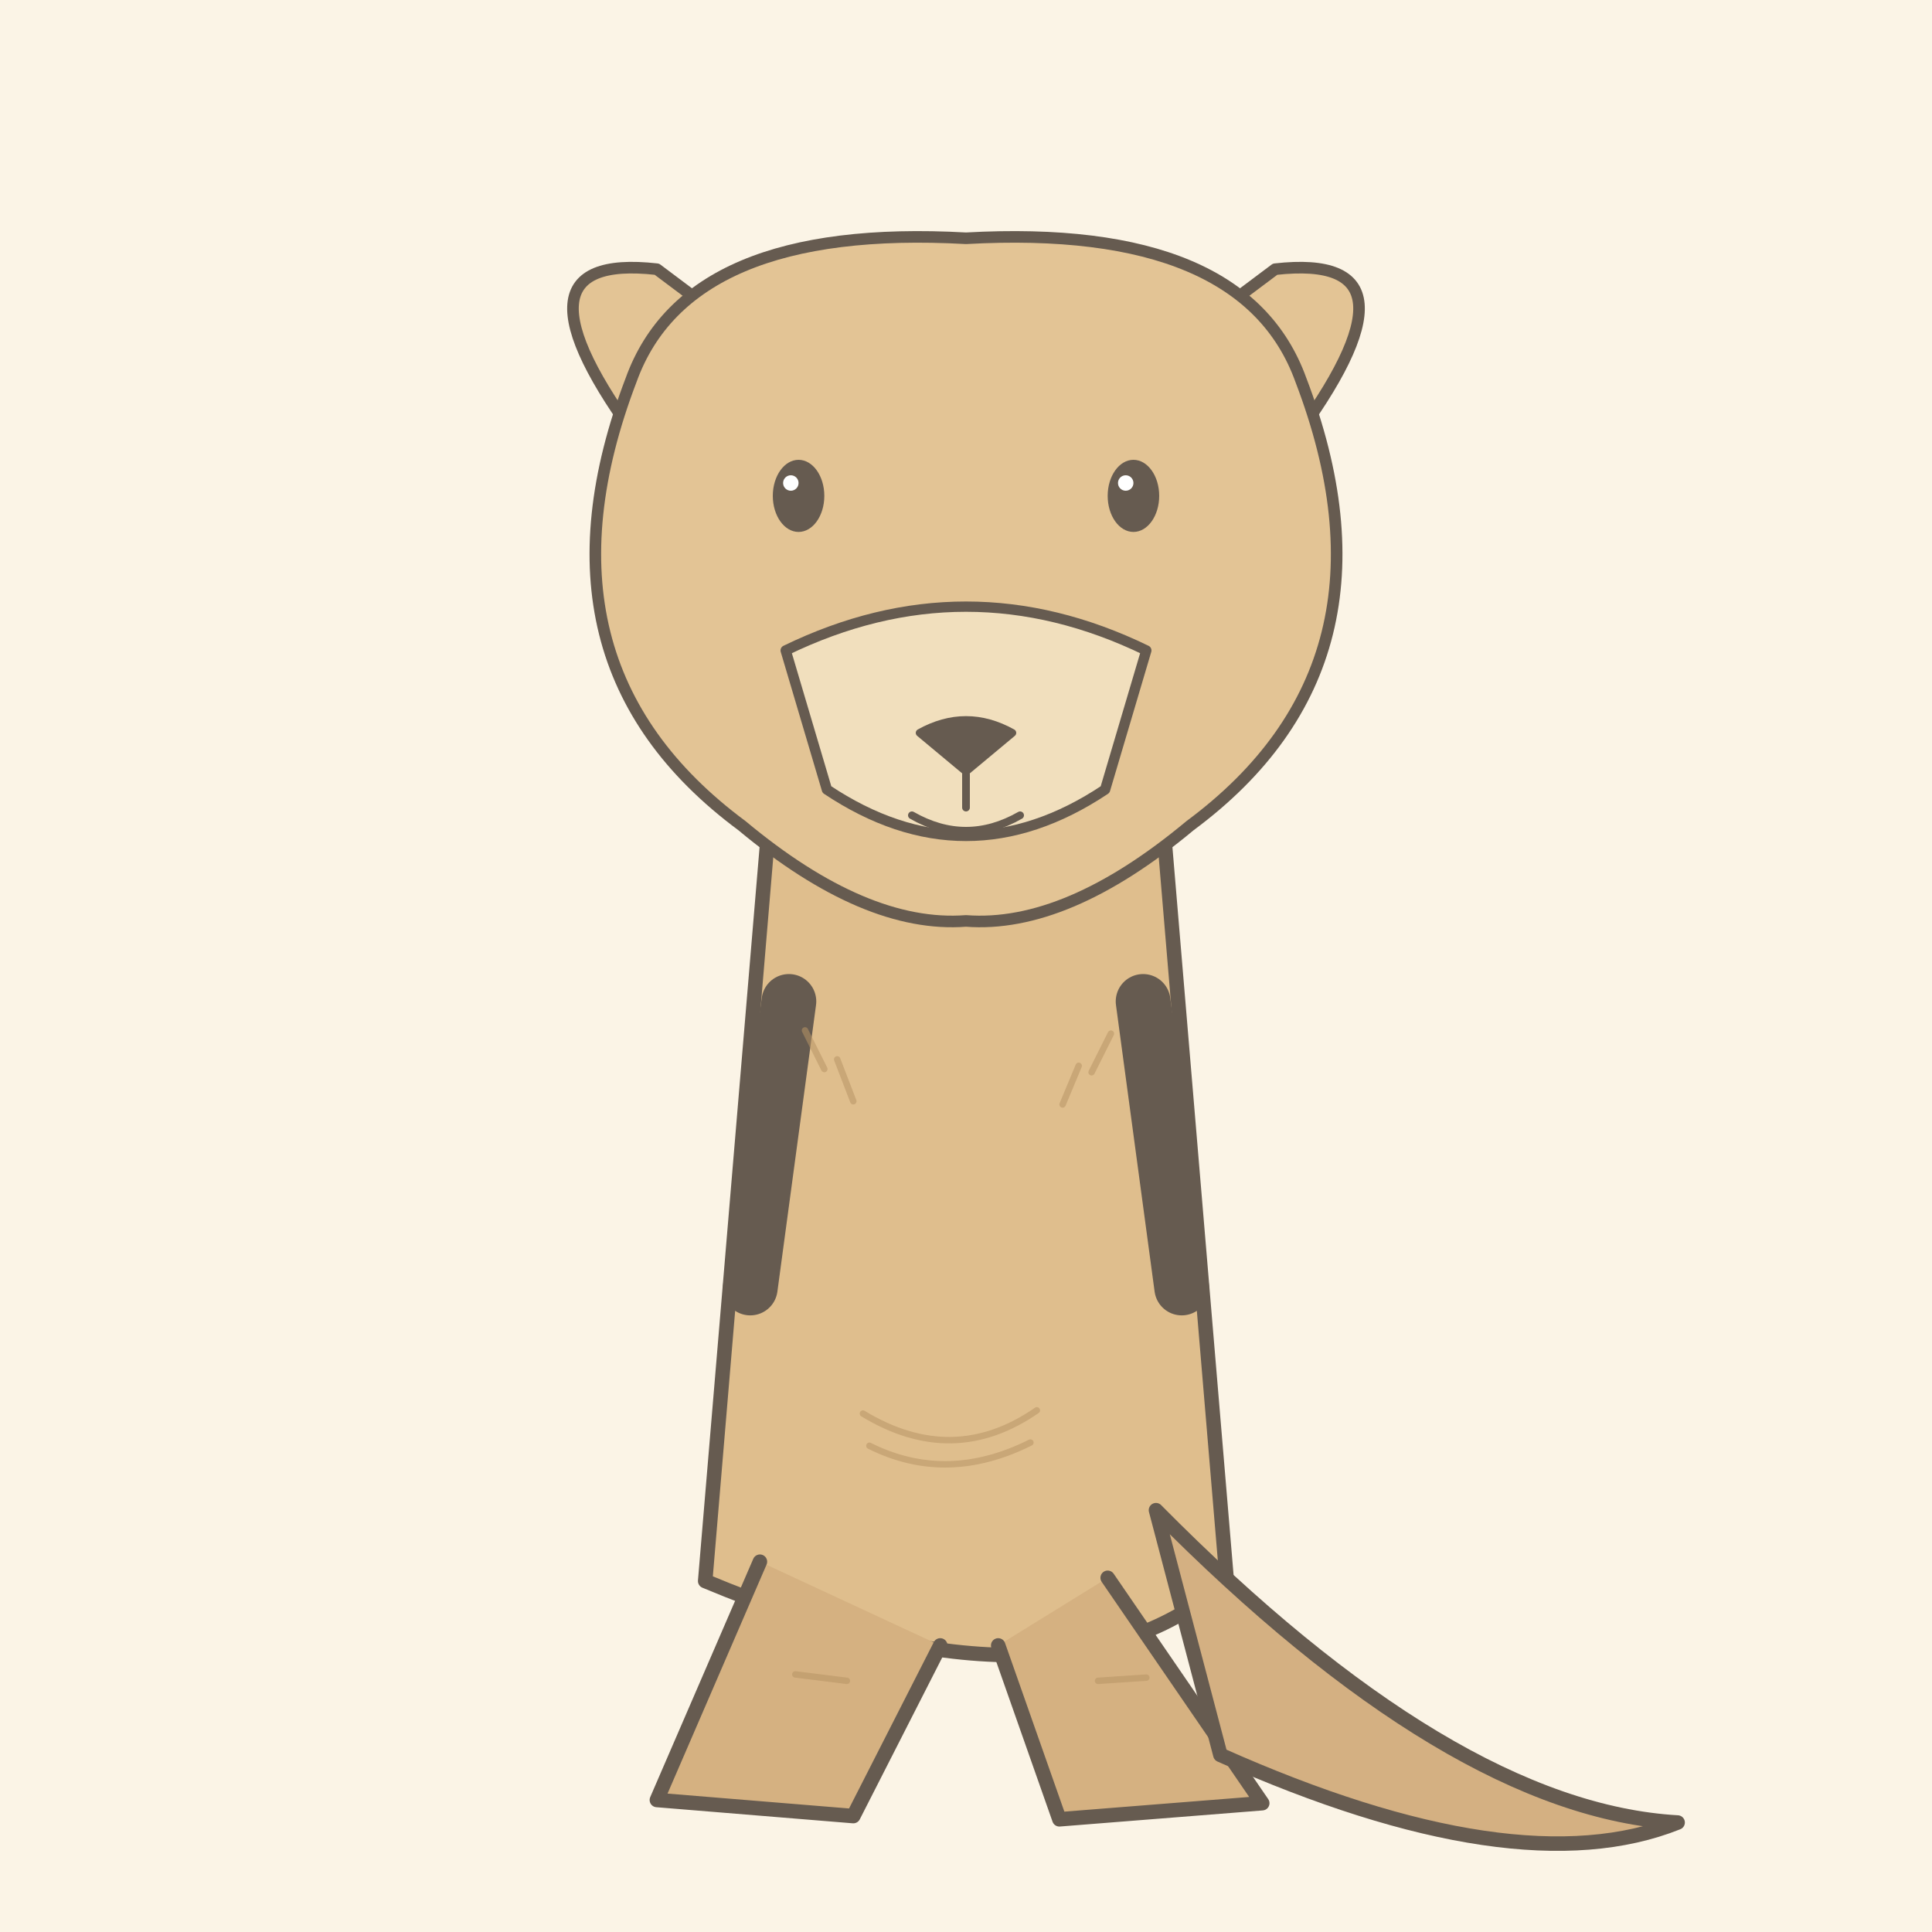
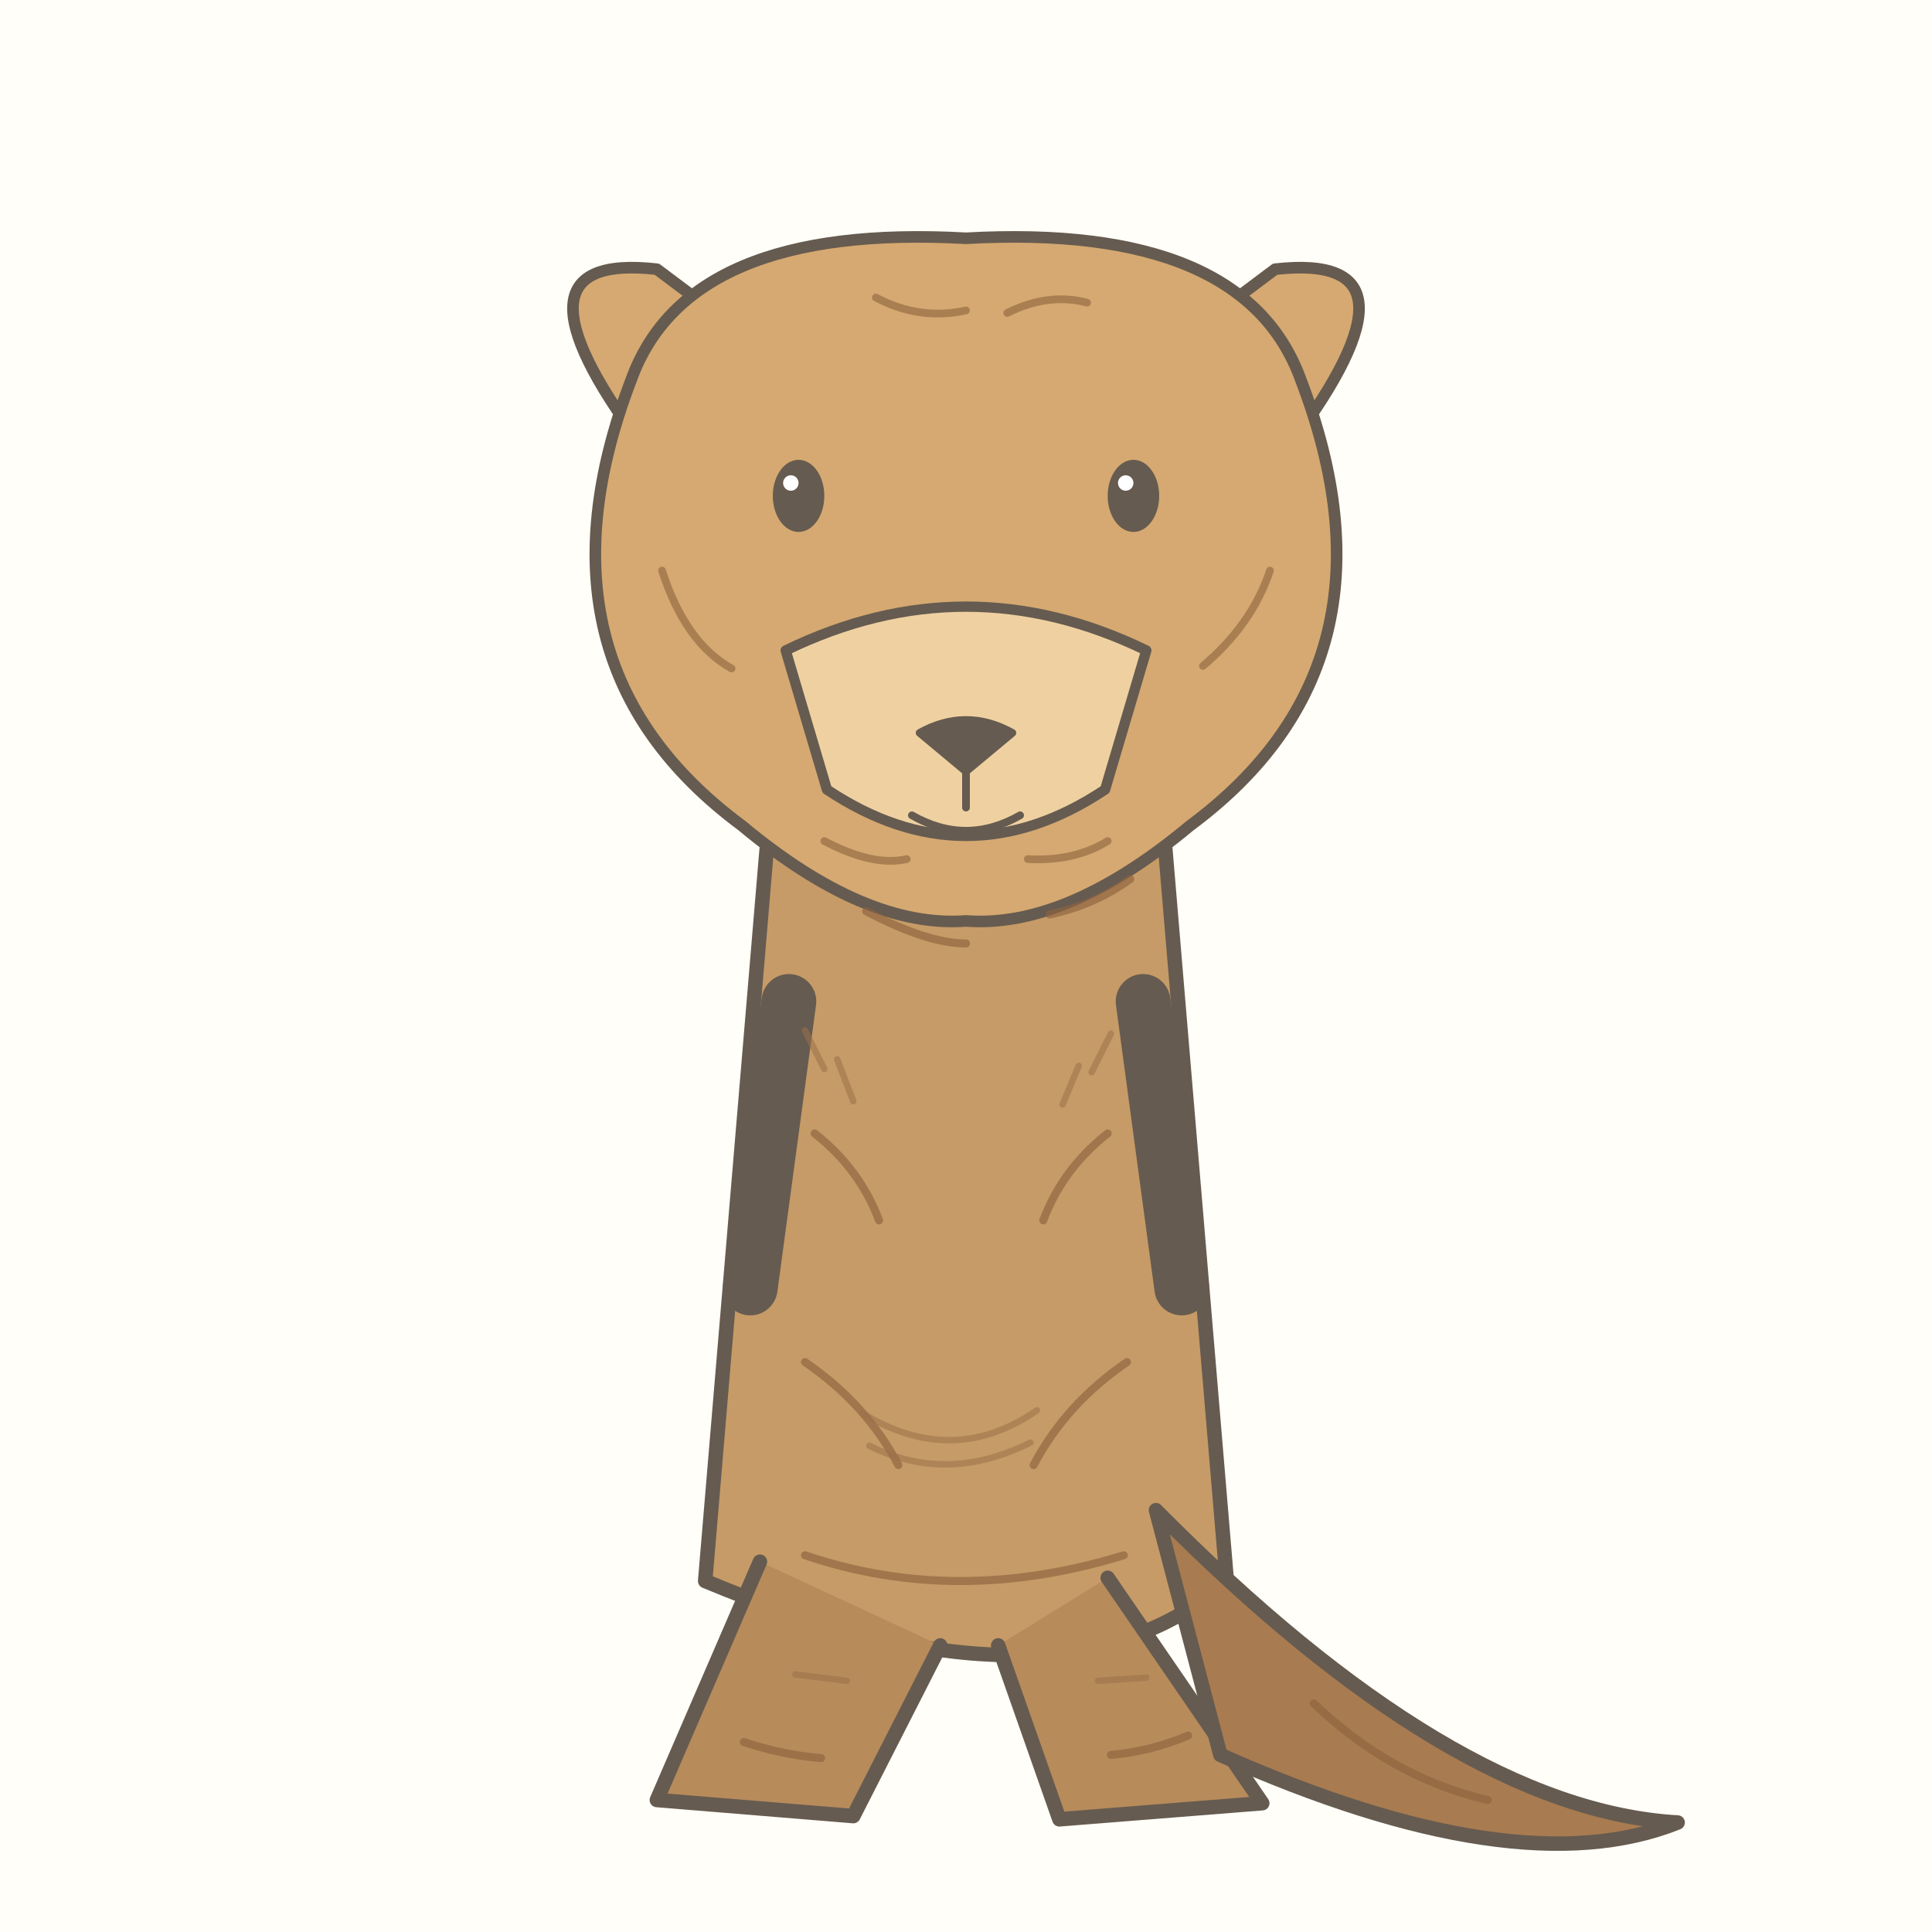
<svg xmlns="http://www.w3.org/2000/svg" width="600" height="600" viewBox="0 0 600 600" data-full-animal="meerkat" data-illustration="incomplete">
-   <rect width="600" height="600" rx="0" fill="#fbf4e6" />
+   <rect width="600" height="600" rx="0" fill="#fffef8" />
  <defs>
    <mask id="detail-mask">
      <rect width="600" height="600" fill="white" />
      <rect x="204" y="122" width="88" height="68" fill="black" />
      <rect x="308" y="122" width="88" height="68" fill="black" />
    </mask>
  </defs>
-   <path d="M239 253Q300 225 361 253L381 491Q329 537 219 491Z" fill="#dfbe8d" stroke="#665b50" stroke-width="4.5" stroke-linecap="round" stroke-linejoin="round" />
+   <path d="M239 253Q300 225 361 253L381 491Q329 537 219 491Z" fill="#c69b67" stroke="#665b50" stroke-width="4.5" stroke-linecap="round" stroke-linejoin="round" />
  <path d="M245 311L233 400M355 311L367 400" fill="none" stroke="#665b50" stroke-width="17" stroke-linecap="round" stroke-linejoin="round" />
-   <path d="M236 485L204 559L265 564L292 511M344 490L392 560L329 565L310 511" fill="#d5b181" stroke="#665b50" stroke-width="4.5" stroke-linecap="round" stroke-linejoin="round" />
-   <path d="M359 469Q451 562 521 566Q471 586 379 545Z" fill="#d4b082" stroke="#665b50" stroke-width="4.5" stroke-linecap="round" stroke-linejoin="round" />
+   <path d="M236 485L204 559L265 564L292 511M344 490L392 560L329 565L310 511" fill="#b88b5b" stroke="#665b50" stroke-width="4.5" stroke-linecap="round" stroke-linejoin="round" />
+   <path d="M359 469Q451 562 521 566Q471 586 379 545Z" fill="#a97b50" stroke="#665b50" stroke-width="4.5" stroke-linecap="round" stroke-linejoin="round" />
  <g transform="translate(60 10) scale(0.8)">
-     <path d="M174 160Q118 85 180 92L220 122M426 160Q482 85 420 92L380 122" fill="#e3c495" stroke="#665b50" stroke-width="4.5" stroke-linecap="round" stroke-linejoin="round" />
-     <path d="M170 135Q192 74 300 80Q408 74 430 135Q472 245 387 308Q339 348 300 345Q261 348 213 308Q128 245 170 135Z" fill="#e3c495" stroke="#665b50" stroke-width="4.5" stroke-linecap="round" stroke-linejoin="round" />
-     <path d="M230 240Q300 206 370 240L354 294Q300 330 246 294Z" fill="#f1dfbd" stroke="#665b50" stroke-width="4" stroke-linecap="round" stroke-linejoin="round" />
+     <path d="M174 160Q118 85 180 92L220 122M426 160Q482 85 420 92L380 122" fill="#d5a971" stroke="#665b50" stroke-width="4.5" stroke-linecap="round" stroke-linejoin="round" />
+     <path d="M170 135Q192 74 300 80Q408 74 430 135Q472 245 387 308Q339 348 300 345Q261 348 213 308Q128 245 170 135Z" fill="#d5a971" stroke="#665b50" stroke-width="4.5" stroke-linecap="round" stroke-linejoin="round" />
+     <path d="M230 240Q300 206 370 240L354 294Q300 330 246 294Z" fill="#efd1a1" stroke="#665b50" stroke-width="4" stroke-linecap="round" stroke-linejoin="round" />
    <ellipse cx="235" cy="180" rx="10" ry="14" fill="#665b50" />
    <circle cx="232" cy="175" r="3" fill="white" />
    <ellipse cx="365" cy="180" rx="10" ry="14" fill="#665b50" />
    <circle cx="362" cy="175" r="3" fill="white" />
    <path d="M282 272Q300 262 318 272L300 287Z" fill="#665b50" stroke="#665b50" stroke-width="3" stroke-linecap="round" stroke-linejoin="round" />
    <path d="M300 288V301M279 304Q300 316 321 304" fill="none" stroke="#665b50" stroke-width="3" stroke-linecap="round" stroke-linejoin="round" />
  </g>
+   <g fill="none" stroke="#8e633e" stroke-width="2.5" stroke-linecap="round" opacity=".65">
+     <path d="M269 283q19 10 31 10m26-9q14-3 25-11M253 352q14 11 20 27m71-27q-14 11-20 27M250 423q19 13 29 32m71-32q-19 13-29 32M250 483q47 16 99 0M408 529q24 23 54 30m-231-18q12 4 24 5m90-1q12-1 24-6" />
+   </g>
+   <g transform="translate(60 10) scale(0.8)" fill="none" stroke="#976d45" stroke-width="3" stroke-linecap="round" opacity=".7">
+     <path d="M265 103q17 9 35 5m16 1q16-8 31-4M182 209q9 28 27 38m183-1q19-16 26-37M245 314q19 10 32 7m47 0q18 1 31-7" />
+   </g>
  <g mask="url(#detail-mask)" data-coat-details="meerkat">
-     <path d="M250 320l6 12M260 329l5 13M345 321l-6 12M335 331l-5 12M268 439q28 17 54 -1M270 449q24 12 50 -1M247 520l16 2M341 522l15 -1" fill="none" stroke="#b79364" stroke-width="2" stroke-linecap="round" opacity=".55" />
+     <path d="M250 320l6 12M260 329l5 13M345 321l-6 12M335 331l-5 12M268 439q28 17 54 -1M270 449q24 12 50 -1M247 520l16 2M341 522l15 -1" fill="none" stroke="#9b7049" stroke-width="2" stroke-linecap="round" opacity=".55" />
  </g>
</svg>
